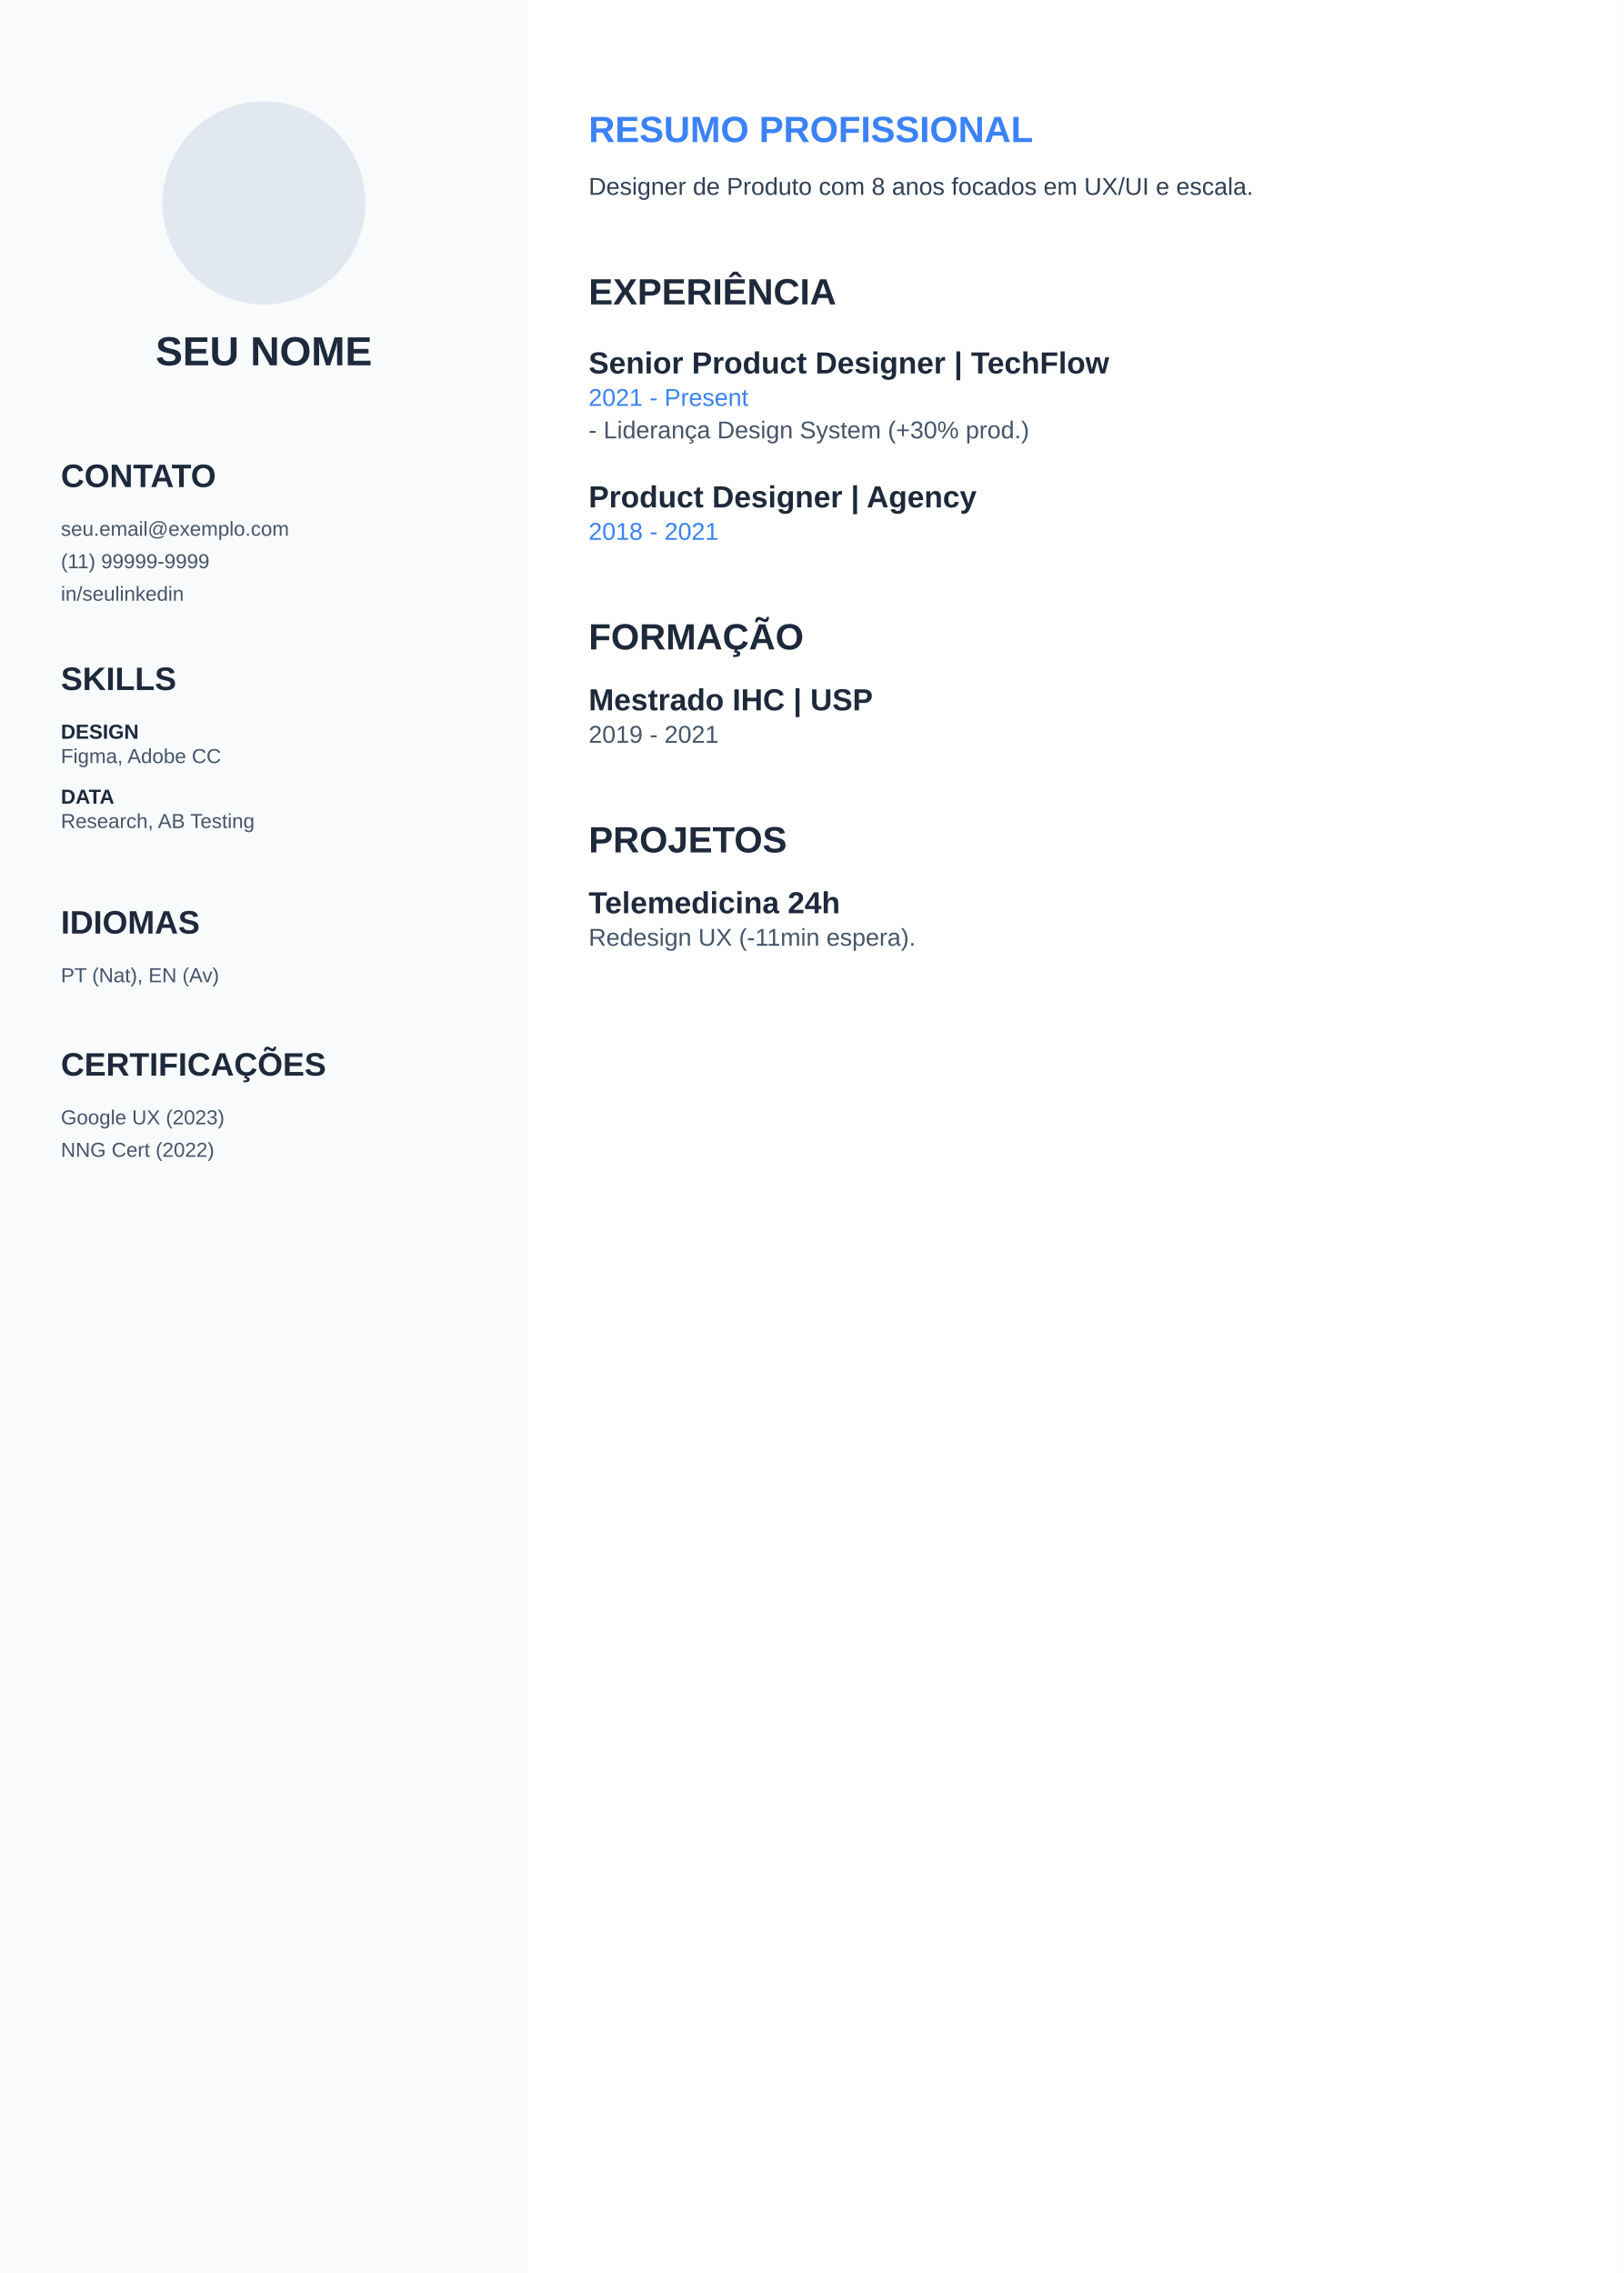
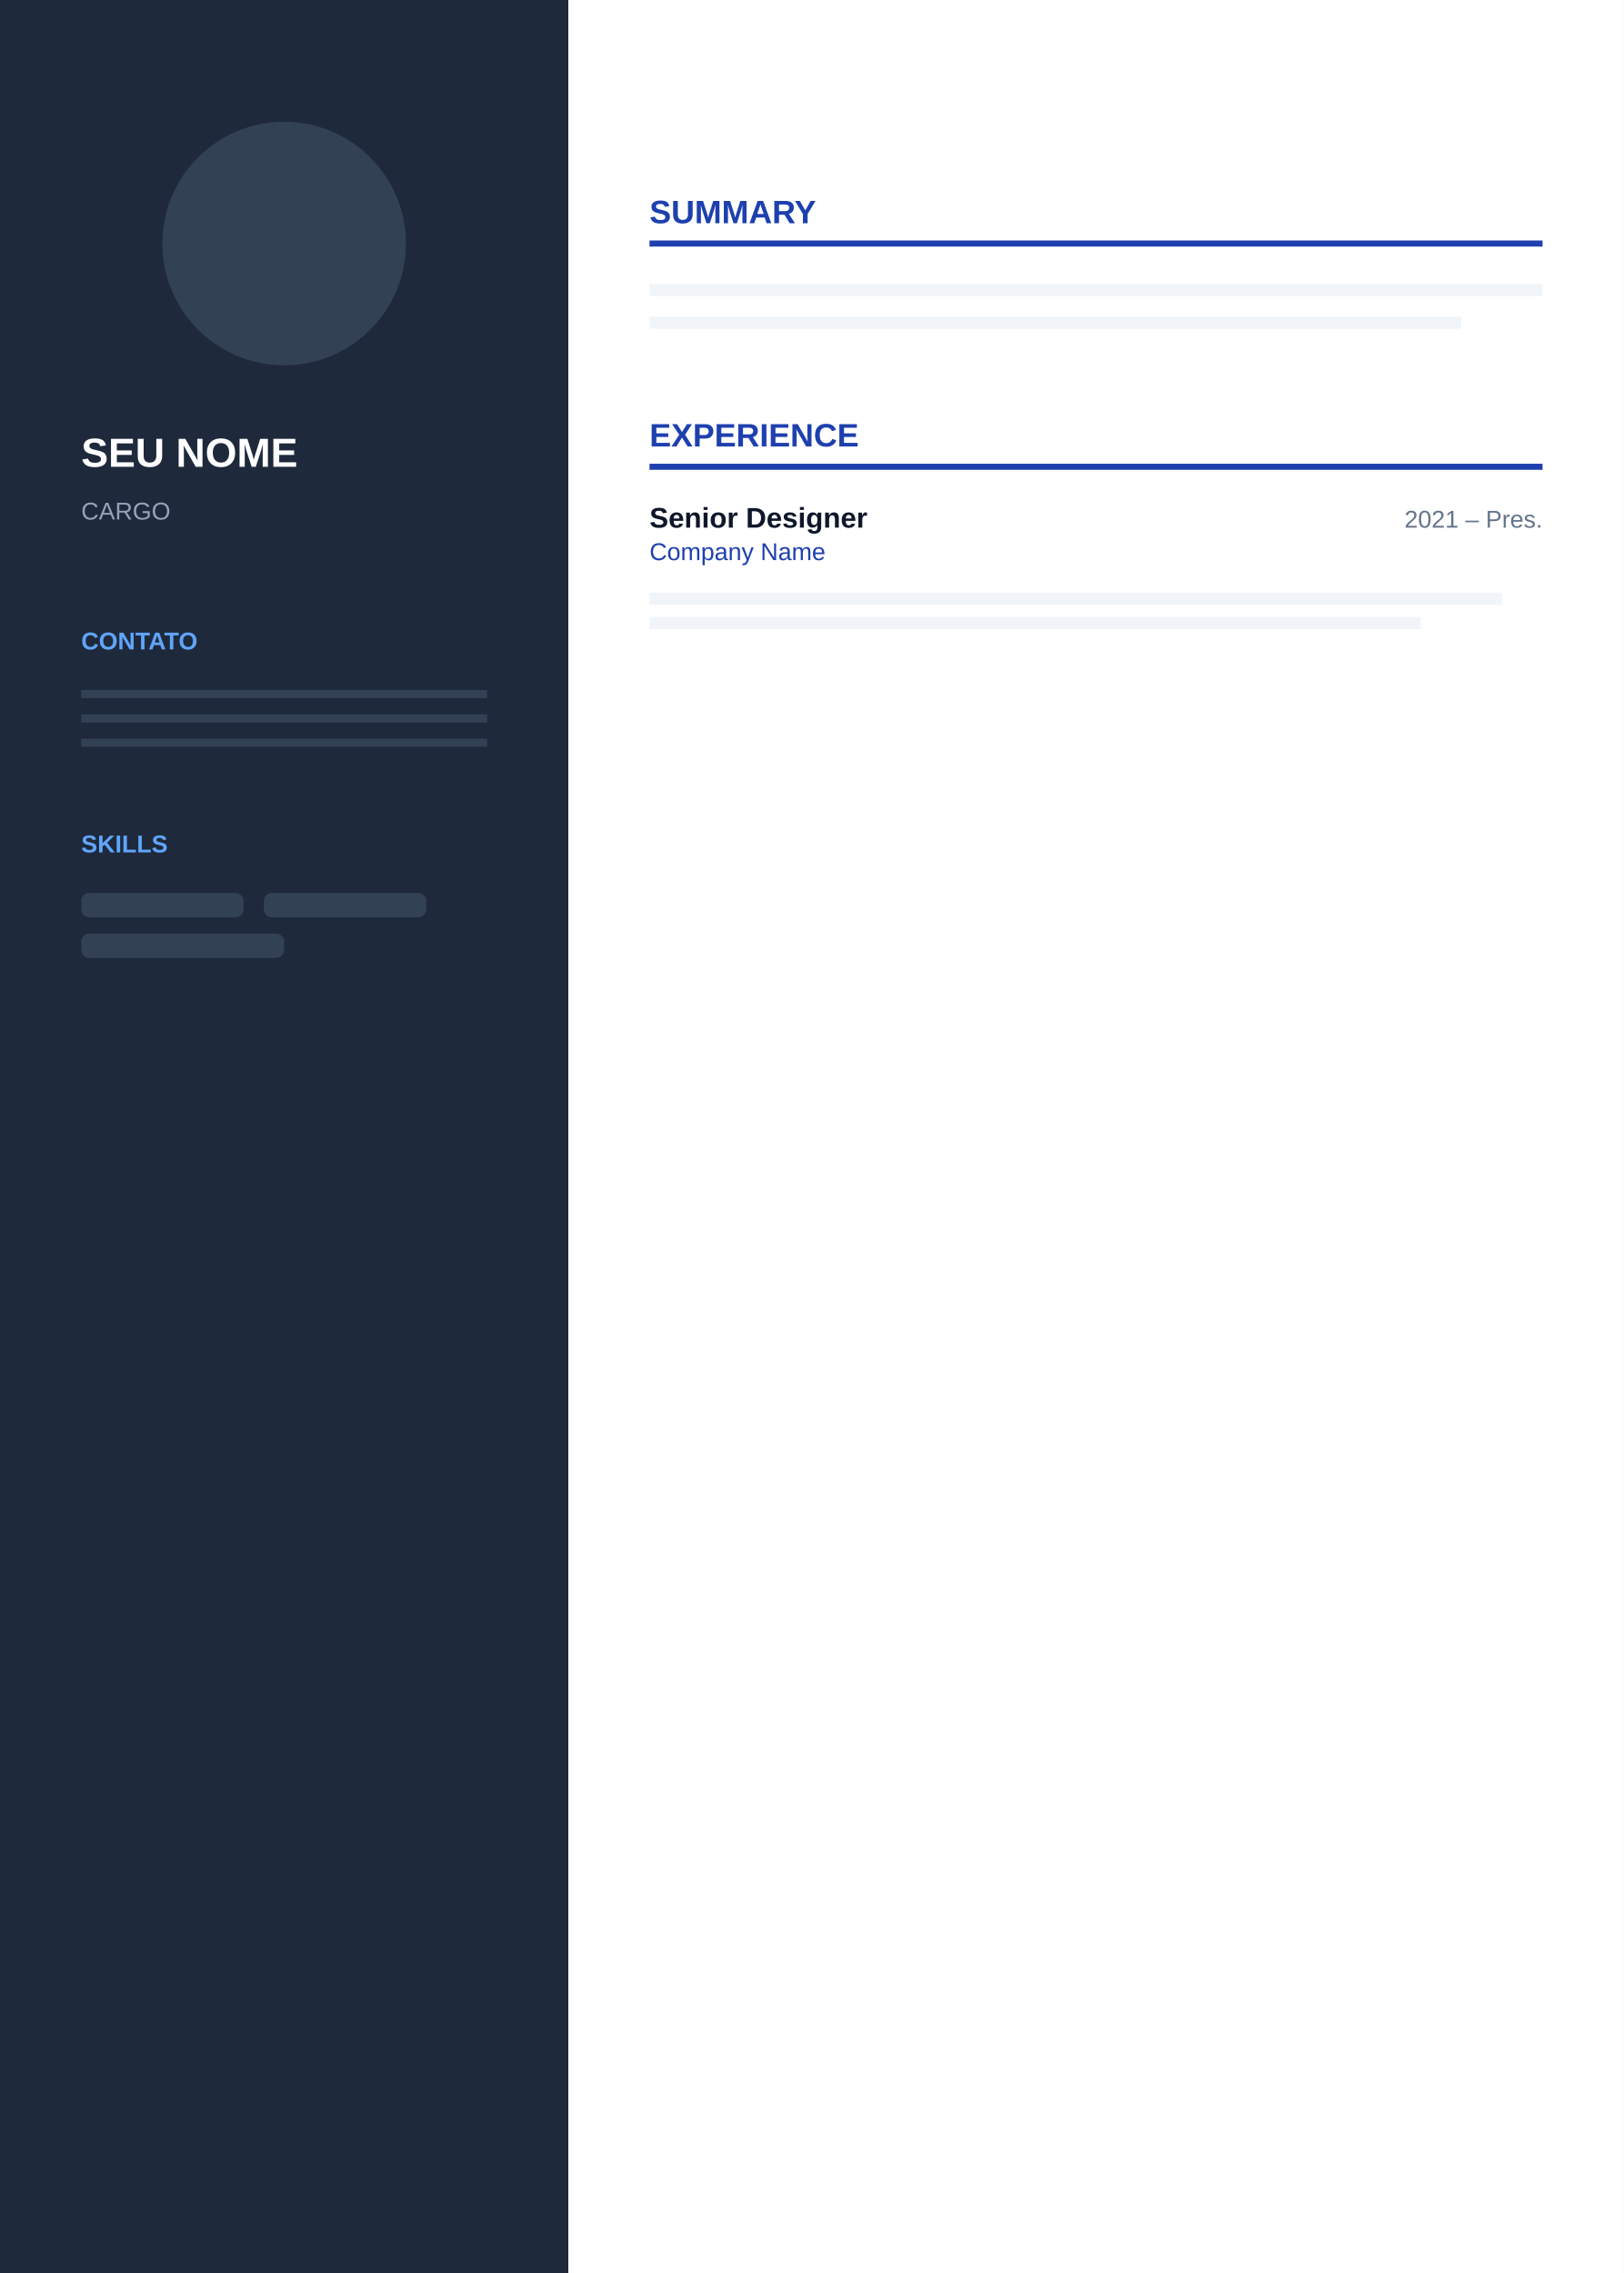
<svg xmlns="http://www.w3.org/2000/svg" width="400" height="560" viewBox="0 0 400 560" fill="none">
  <rect width="400" height="560" fill="white" />
-   <rect width="130" height="560" fill="#F8FAFC" />
-   <circle cx="65" cy="50" r="25" fill="#E2E8F0" />
-   <text x="65" y="90" font-family="Arial" font-size="10" font-weight="900" text-anchor="middle" fill="#1E293B">SEU NOME</text>
-   <text x="15" y="120" font-family="Arial" font-size="8" font-weight="900" fill="#1E293B">CONTATO</text>
-   <text x="15" y="132" font-family="Arial" font-size="5" fill="#475569">seu.email@exemplo.com</text>
-   <text x="15" y="140" font-family="Arial" font-size="5" fill="#475569">(11) 99999-9999</text>
-   <text x="15" y="148" font-family="Arial" font-size="5" fill="#475569">in/seulinkedin</text>
-   <text x="15" y="170" font-family="Arial" font-size="8" font-weight="900" fill="#1E293B">SKILLS</text>
-   <text x="15" y="182" font-family="Arial" font-size="5" font-weight="700" fill="#1E293B">DESIGN</text>
-   <text x="15" y="188" font-family="Arial" font-size="5" fill="#475569">Figma, Adobe CC</text>
-   <text x="15" y="198" font-family="Arial" font-size="5" font-weight="700" fill="#1E293B">DATA</text>
-   <text x="15" y="204" font-family="Arial" font-size="5" fill="#475569">Research, AB Testing</text>
-   <text x="15" y="230" font-family="Arial" font-size="8" font-weight="900" fill="#1E293B">IDIOMAS</text>
-   <text x="15" y="242" font-family="Arial" font-size="5" fill="#475569">PT (Nat), EN (Av)</text>
-   <text x="15" y="265" font-family="Arial" font-size="8" font-weight="900" fill="#1E293B">CERTIFICAÇÕES</text>
-   <text x="15" y="277" font-family="Arial" font-size="5" fill="#475569">Google UX (2023)</text>
-   <text x="15" y="285" font-family="Arial" font-size="5" fill="#475569">NNG Cert (2022)</text>
-   <text x="145" y="35" font-family="Arial" font-size="9" font-weight="900" fill="#3B82F6">RESUMO PROFISSIONAL</text>
-   <text x="145" y="48" font-family="Arial" font-size="6" fill="#334155">Designer de Produto com 8 anos focados em UX/UI e escala.</text>
-   <text x="145" y="75" font-family="Arial" font-size="9" font-weight="900" fill="#1E293B">EXPERIÊNCIA</text>
-   <text x="145" y="92" font-family="Arial" font-size="7.5" font-weight="700" fill="#1E293B">Senior Product Designer | TechFlow</text>
-   <text x="145" y="100" font-family="Arial" font-size="6" fill="#3B82F6">2021 - Present</text>
-   <text x="145" y="108" font-family="Arial" font-size="6" fill="#475569">- Liderança Design System (+30% prod.)</text>
-   <text x="145" y="125" font-family="Arial" font-size="7.5" font-weight="700" fill="#1E293B">Product Designer | Agency</text>
-   <text x="145" y="133" font-family="Arial" font-size="6" fill="#3B82F6">2018 - 2021</text>
-   <text x="145" y="160" font-family="Arial" font-size="9" font-weight="900" fill="#1E293B">FORMAÇÃO</text>
-   <text x="145" y="175" font-family="Arial" font-size="7.5" font-weight="700" fill="#1E293B">Mestrado IHC | USP</text>
-   <text x="145" y="183" font-family="Arial" font-size="6" fill="#475569">2019 - 2021</text>
-   <text x="145" y="210" font-family="Arial" font-size="9" font-weight="900" fill="#1E293B">PROJETOS</text>
-   <text x="145" y="225" font-family="Arial" font-size="7.5" font-weight="700" fill="#1E293B">Telemedicina 24h</text>
-   <text x="145" y="233" font-family="Arial" font-size="6" fill="#475569">Redesign UX (-11min espera).</text>
+   <rect width="140" height="560" fill="#1E293B" />
+   <circle cx="70" cy="60" r="30" fill="#334155" />
+   <text x="20" y="115" font-family="Arial, sans-serif" font-size="10" font-weight="bold" fill="white">SEU NOME</text>
+   <text x="20" y="128" font-family="Arial, sans-serif" font-size="6" fill="#94A3B8" text-transform="uppercase">CARGO</text>
+   <text x="20" y="160" font-family="Arial, sans-serif" font-size="6" font-weight="bold" fill="#60A5FA" text-transform="uppercase">CONTATO</text>
+   <rect x="20" y="170" width="100" height="2" fill="#334155" />
+   <rect x="20" y="176" width="100" height="2" fill="#334155" />
+   <rect x="20" y="182" width="100" height="2" fill="#334155" />
+   <text x="20" y="210" font-family="Arial, sans-serif" font-size="6" font-weight="bold" fill="#60A5FA" text-transform="uppercase">SKILLS</text>
+   <rect x="20" y="220" width="40" height="6" rx="2" fill="#334155" />
+   <rect x="65" y="220" width="40" height="6" rx="2" fill="#334155" />
+   <rect x="20" y="230" width="50" height="6" rx="2" fill="#334155" />
+   <text x="160" y="55" font-family="Arial, sans-serif" font-size="8" font-weight="bold" fill="#1E40AF" text-transform="uppercase">SUMMARY</text>
+   <line x1="160" y1="60" x2="380" y2="60" stroke="#1E40AF" stroke-width="1.5" />
+   <rect x="160" y="70" width="220" height="3" fill="#F1F5F9" />
+   <rect x="160" y="78" width="200" height="3" fill="#F1F5F9" />
+   <text x="160" y="110" font-family="Arial, sans-serif" font-size="8" font-weight="bold" fill="#1E40AF" text-transform="uppercase">EXPERIENCE</text>
+   <line x1="160" y1="115" x2="380" y2="115" stroke="#1E40AF" stroke-width="1.5" />
+   <text x="160" y="130" font-family="Arial, sans-serif" font-size="7" font-weight="bold" fill="#0F172A">Senior Designer</text>
+   <text x="380" y="130" font-family="Arial, sans-serif" font-size="6" text-anchor="end" fill="#64748B">2021 – Pres.</text>
+   <text x="160" y="138" font-family="Arial, sans-serif" font-size="6" fill="#1E40AF">Company Name</text>
+   <rect x="160" y="146" width="210" height="3" fill="#F1F5F9" />
+   <rect x="160" y="152" width="190" height="3" fill="#F1F5F9" />
</svg>
